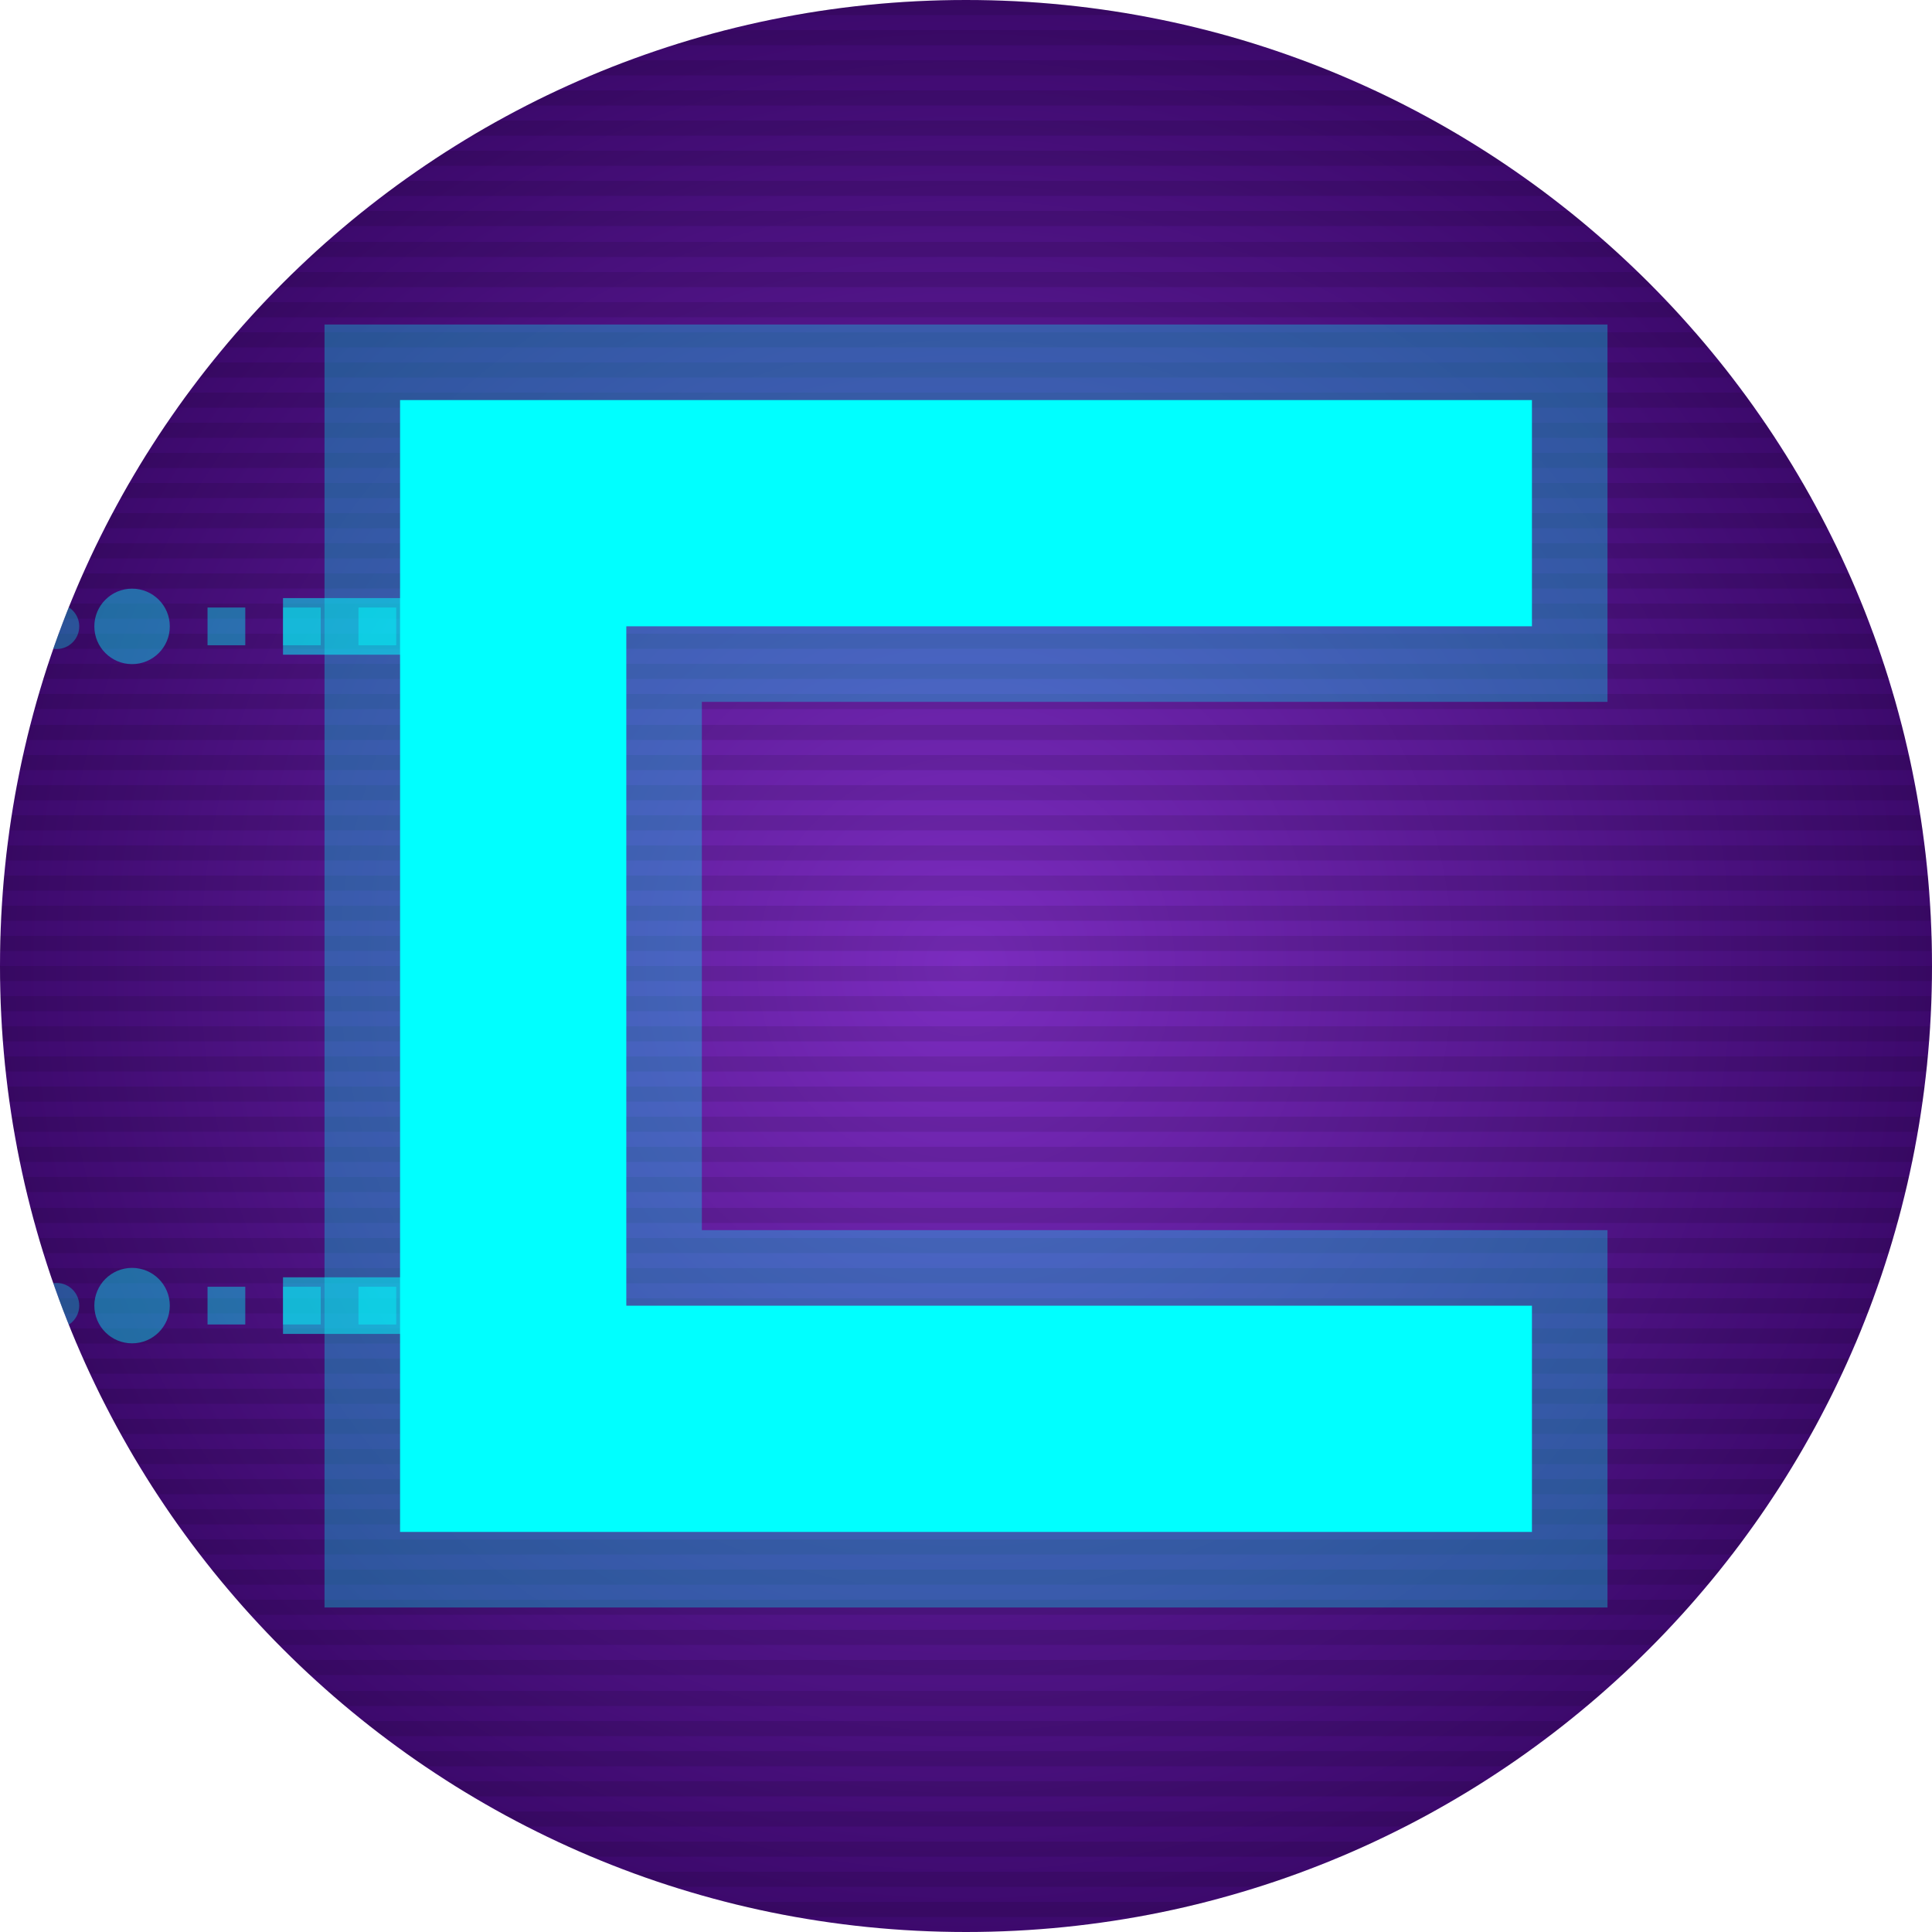
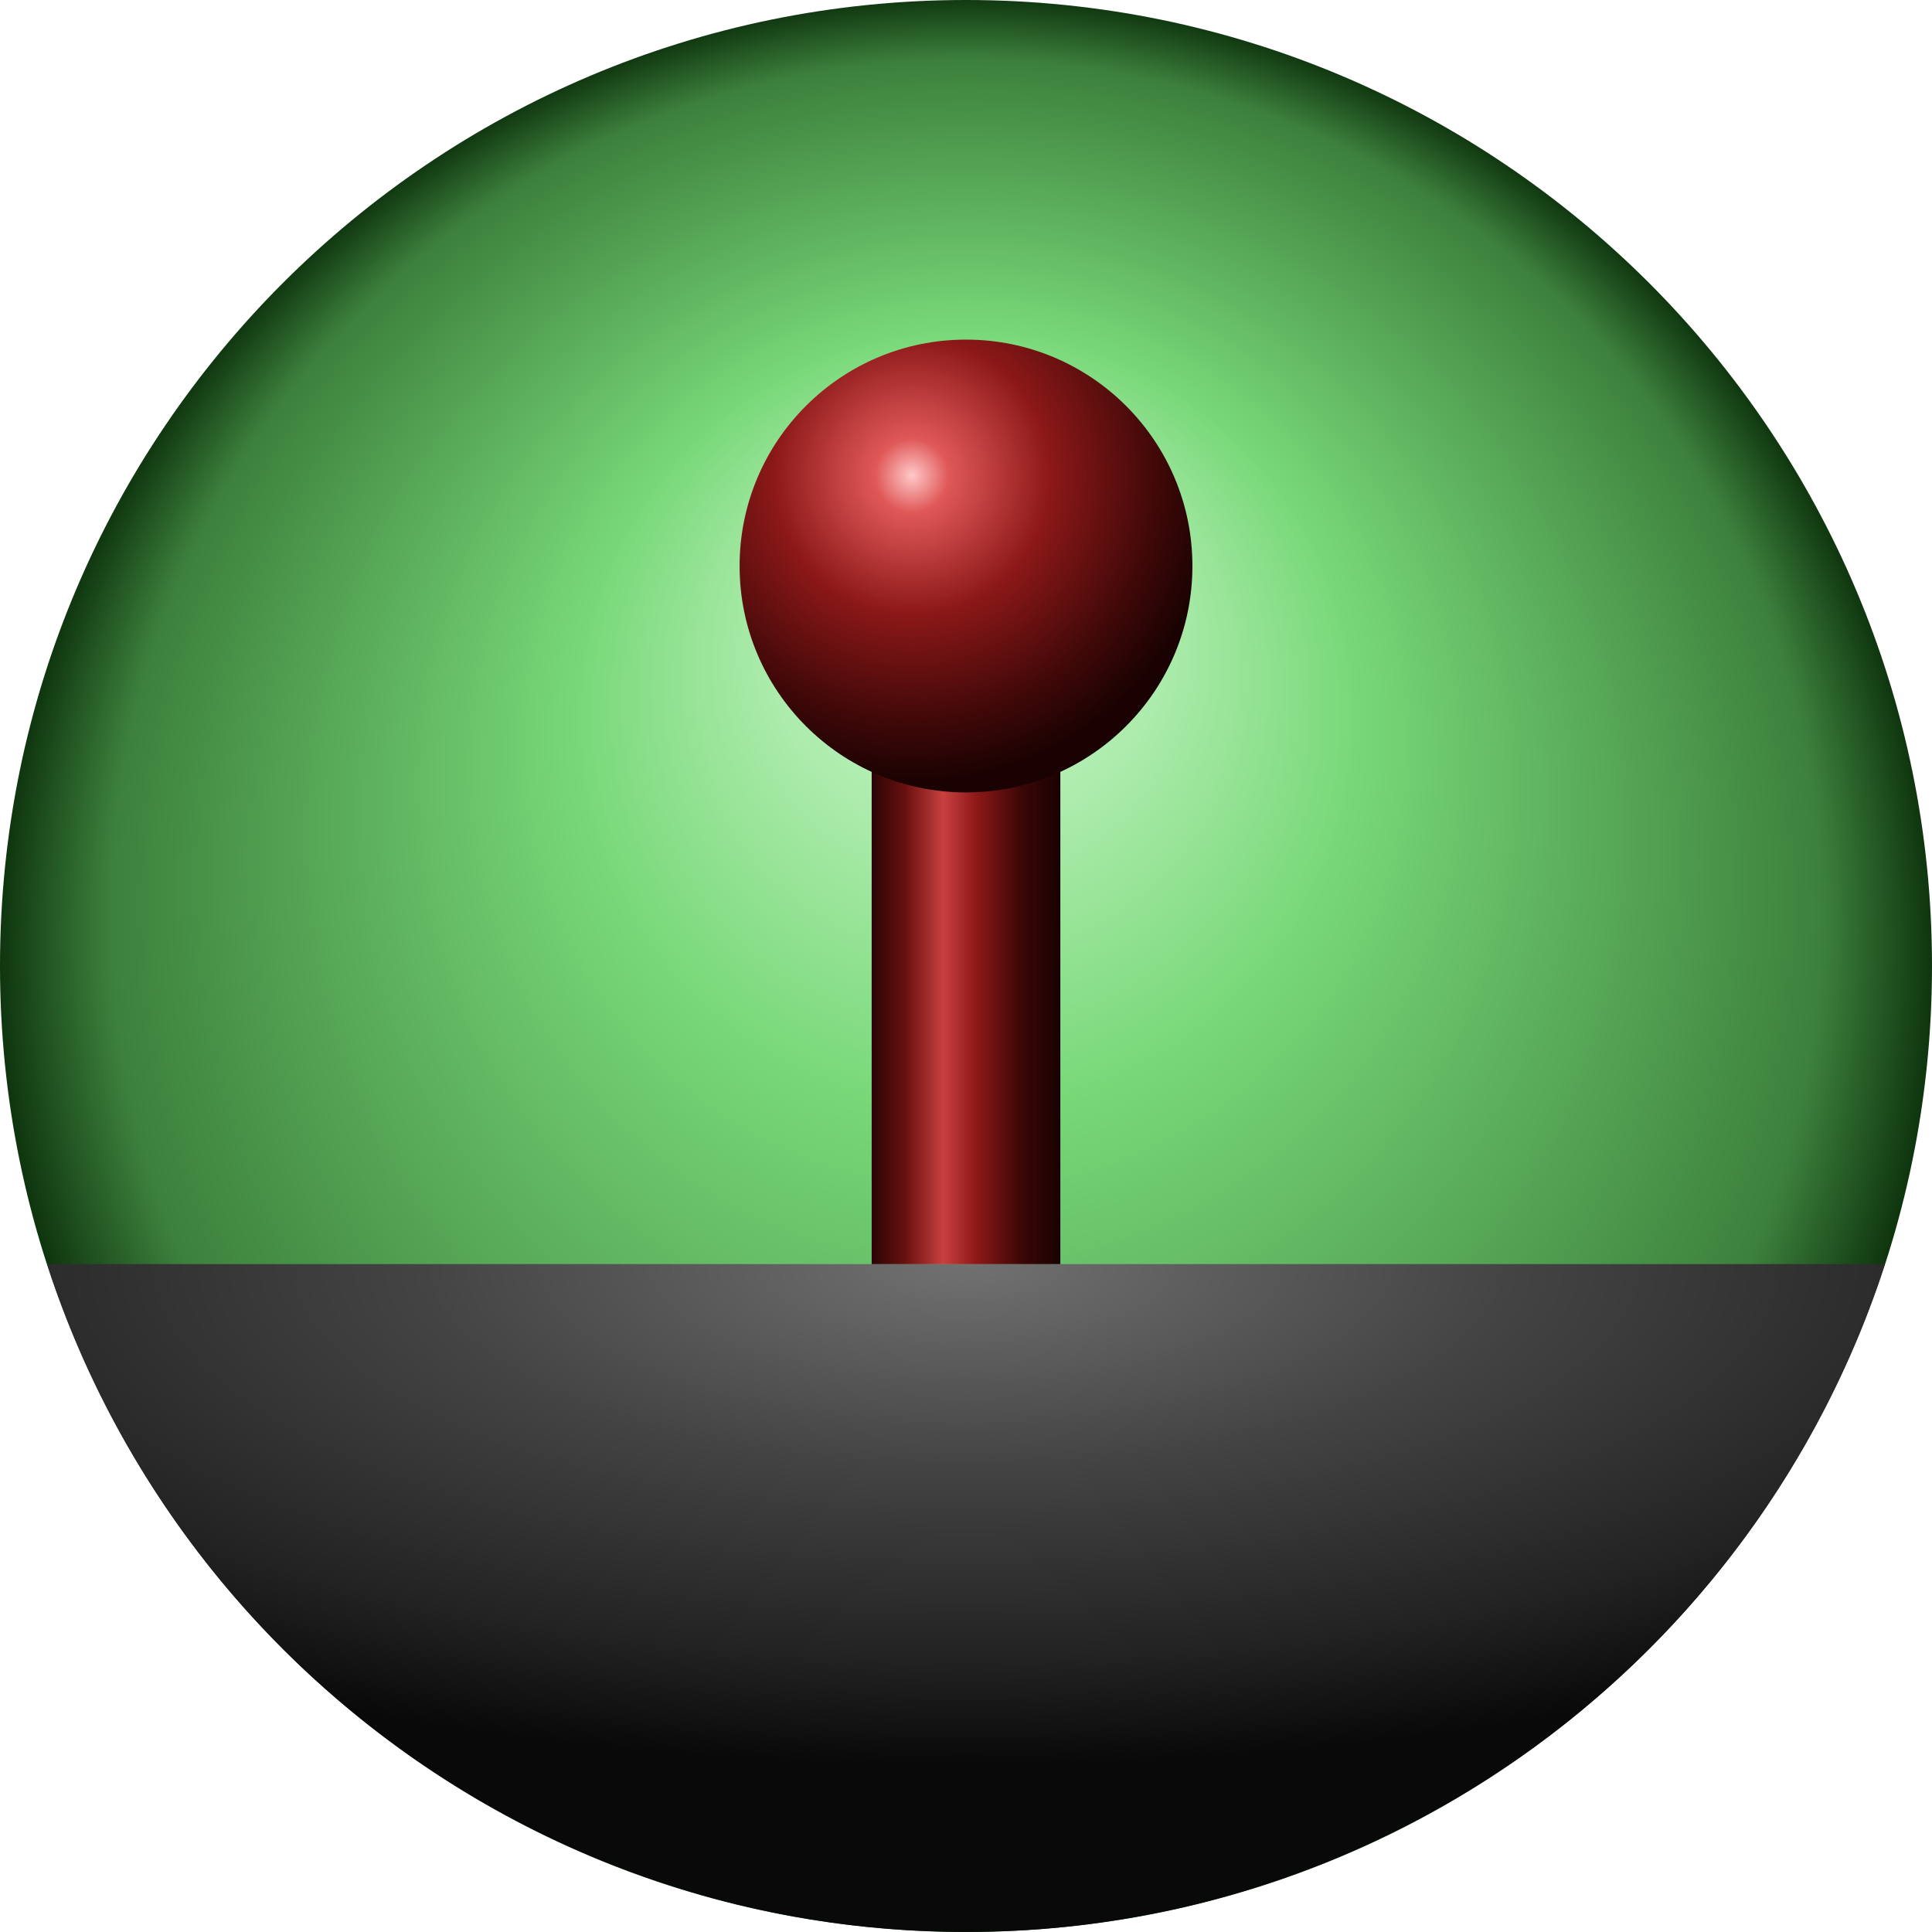
<svg xmlns="http://www.w3.org/2000/svg" width="512" height="512" viewBox="0 0 512 512">
  <defs>
-     <radialGradient id="bgGradient" cx="50%" cy="50%" r="50%" fx="50%" fy="50%">
-       <stop offset="0%" stop-color="#7B2CBF" />
-       <stop offset="100%" stop-color="#3C096C" />
+     <radialGradient id="screenBg" cx="50%" cy="50%" r="50%" fx="50%" fy="29%">
+       <stop offset="0%" stop-color="#E0FFE0" />
+       <stop offset="40%" stop-color="#78D878" />
+       <stop offset="88%" stop-color="#3C803C" />
+       <stop offset="100%" stop-color="#0C300C" />
    </radialGradient>
-     <pattern id="scanlines" width="100%" height="8" patternUnits="userSpaceOnUse">
-       <rect width="100%" height="4" fill="black" fill-opacity="0.1" />
-     </pattern>
-     <clipPath id="iconBoundary">
-       <circle cx="256" cy="256" r="256" />
-     </clipPath>
+     <radialGradient id="ballGrad" cx="38%" cy="30%" r="68%">
+       <stop offset="0%" stop-color="#FFC8C8" />
+       <stop offset="12%" stop-color="#E05858" />
+       <stop offset="45%" stop-color="#8C1818" />
+       <stop offset="80%" stop-color="#400808" />
+       <stop offset="100%" stop-color="#1A0202" />
+     </radialGradient>
+     <radialGradient id="baseGrad" cx="50%" cy="0%" r="75%" fx="50%" fy="0%">
+       <stop offset="0%" stop-color="#717171" />
+       <stop offset="40%" stop-color="#444444" />
+       <stop offset="80%" stop-color="#212121" />
+       <stop offset="100%" stop-color="#090909" />
+     </radialGradient>
+     <linearGradient id="shaftGrad" x1="0%" y1="50%" x2="100%" y2="50%">
+       <stop offset="0%" stop-color="#2A0404" />
+       <stop offset="18%" stop-color="#6A1010" />
+       <stop offset="38%" stop-color="#C84040" />
+       <stop offset="55%" stop-color="#901818" />
+       <stop offset="80%" stop-color="#3A0606" />
+       <stop offset="100%" stop-color="#1A0202" />
+     </linearGradient>
  </defs>
-   <g clip-path="url(#iconBoundary)">
-     <circle cx="256" cy="256" r="256" fill="url(#bgGradient)" />
-     <rect width="512" height="512" fill="url(#scanlines)" />
-     <path d="M 96,96 L 416,96 L 416,176 L 176,176 L 176,336 L 416,336 L 416,416 L 96,416 Z" stroke="#00FFFF" stroke-width="20" fill="none" opacity="0.3" stroke-linejoin="miter" />
-     <path d="M 106,106 L 406,106 L 406,166 L 166,166 L 166,346 L 406,346 L 406,406 L 106,406 Z" fill="#00FFFF" />
-     <g transform="translate(-15, 0)">
-       <path d="M 90,166 L 130,166 M 140,166 L 180,166                  M 90,346 L 130,346 M 140,346 L 180,346" stroke="#00FFFF" stroke-width="15" opacity="0.5" stroke-linejoin="miter" stroke-linecap="butt" />
-       <path d="M 70,166 L 80,166 M 90,166 L 100,166 M 110,166 L 120,166                  M 70,346 L 80,346 M 90,346 L 100,346 M 110,346 L 120,346" stroke="#00FFFF" stroke-width="10" opacity="0.4" stroke-linejoin="miter" stroke-linecap="butt" />
-       <circle cx="50" cy="166" r="10" fill="#00FFFF" opacity="0.4" />
-       <circle cx="30" cy="166" r="6" fill="#00FFFF" opacity="0.3" />
-       <circle cx="15" cy="166" r="3" fill="#00FFFF" opacity="0.2" />
-       <circle cx="50" cy="346" r="10" fill="#00FFFF" opacity="0.4" />
-       <circle cx="30" cy="346" r="6" fill="#00FFFF" opacity="0.3" />
-       <circle cx="15" cy="346" r="3" fill="#00FFFF" opacity="0.2" />
-     </g>
-   </g>
+   <circle cx="256" cy="256" r="256" fill="url(#screenBg)" />
+   <path d="M 12.5 335 L 499.5 335 A 256 256 0 0 1 12.5 335 Z" fill="url(#baseGrad)" />
+   <rect x="231" y="150" width="50" height="185" fill="url(#shaftGrad)" />
+   <circle cx="256" cy="150" r="60" fill="url(#ballGrad)" />
</svg>
